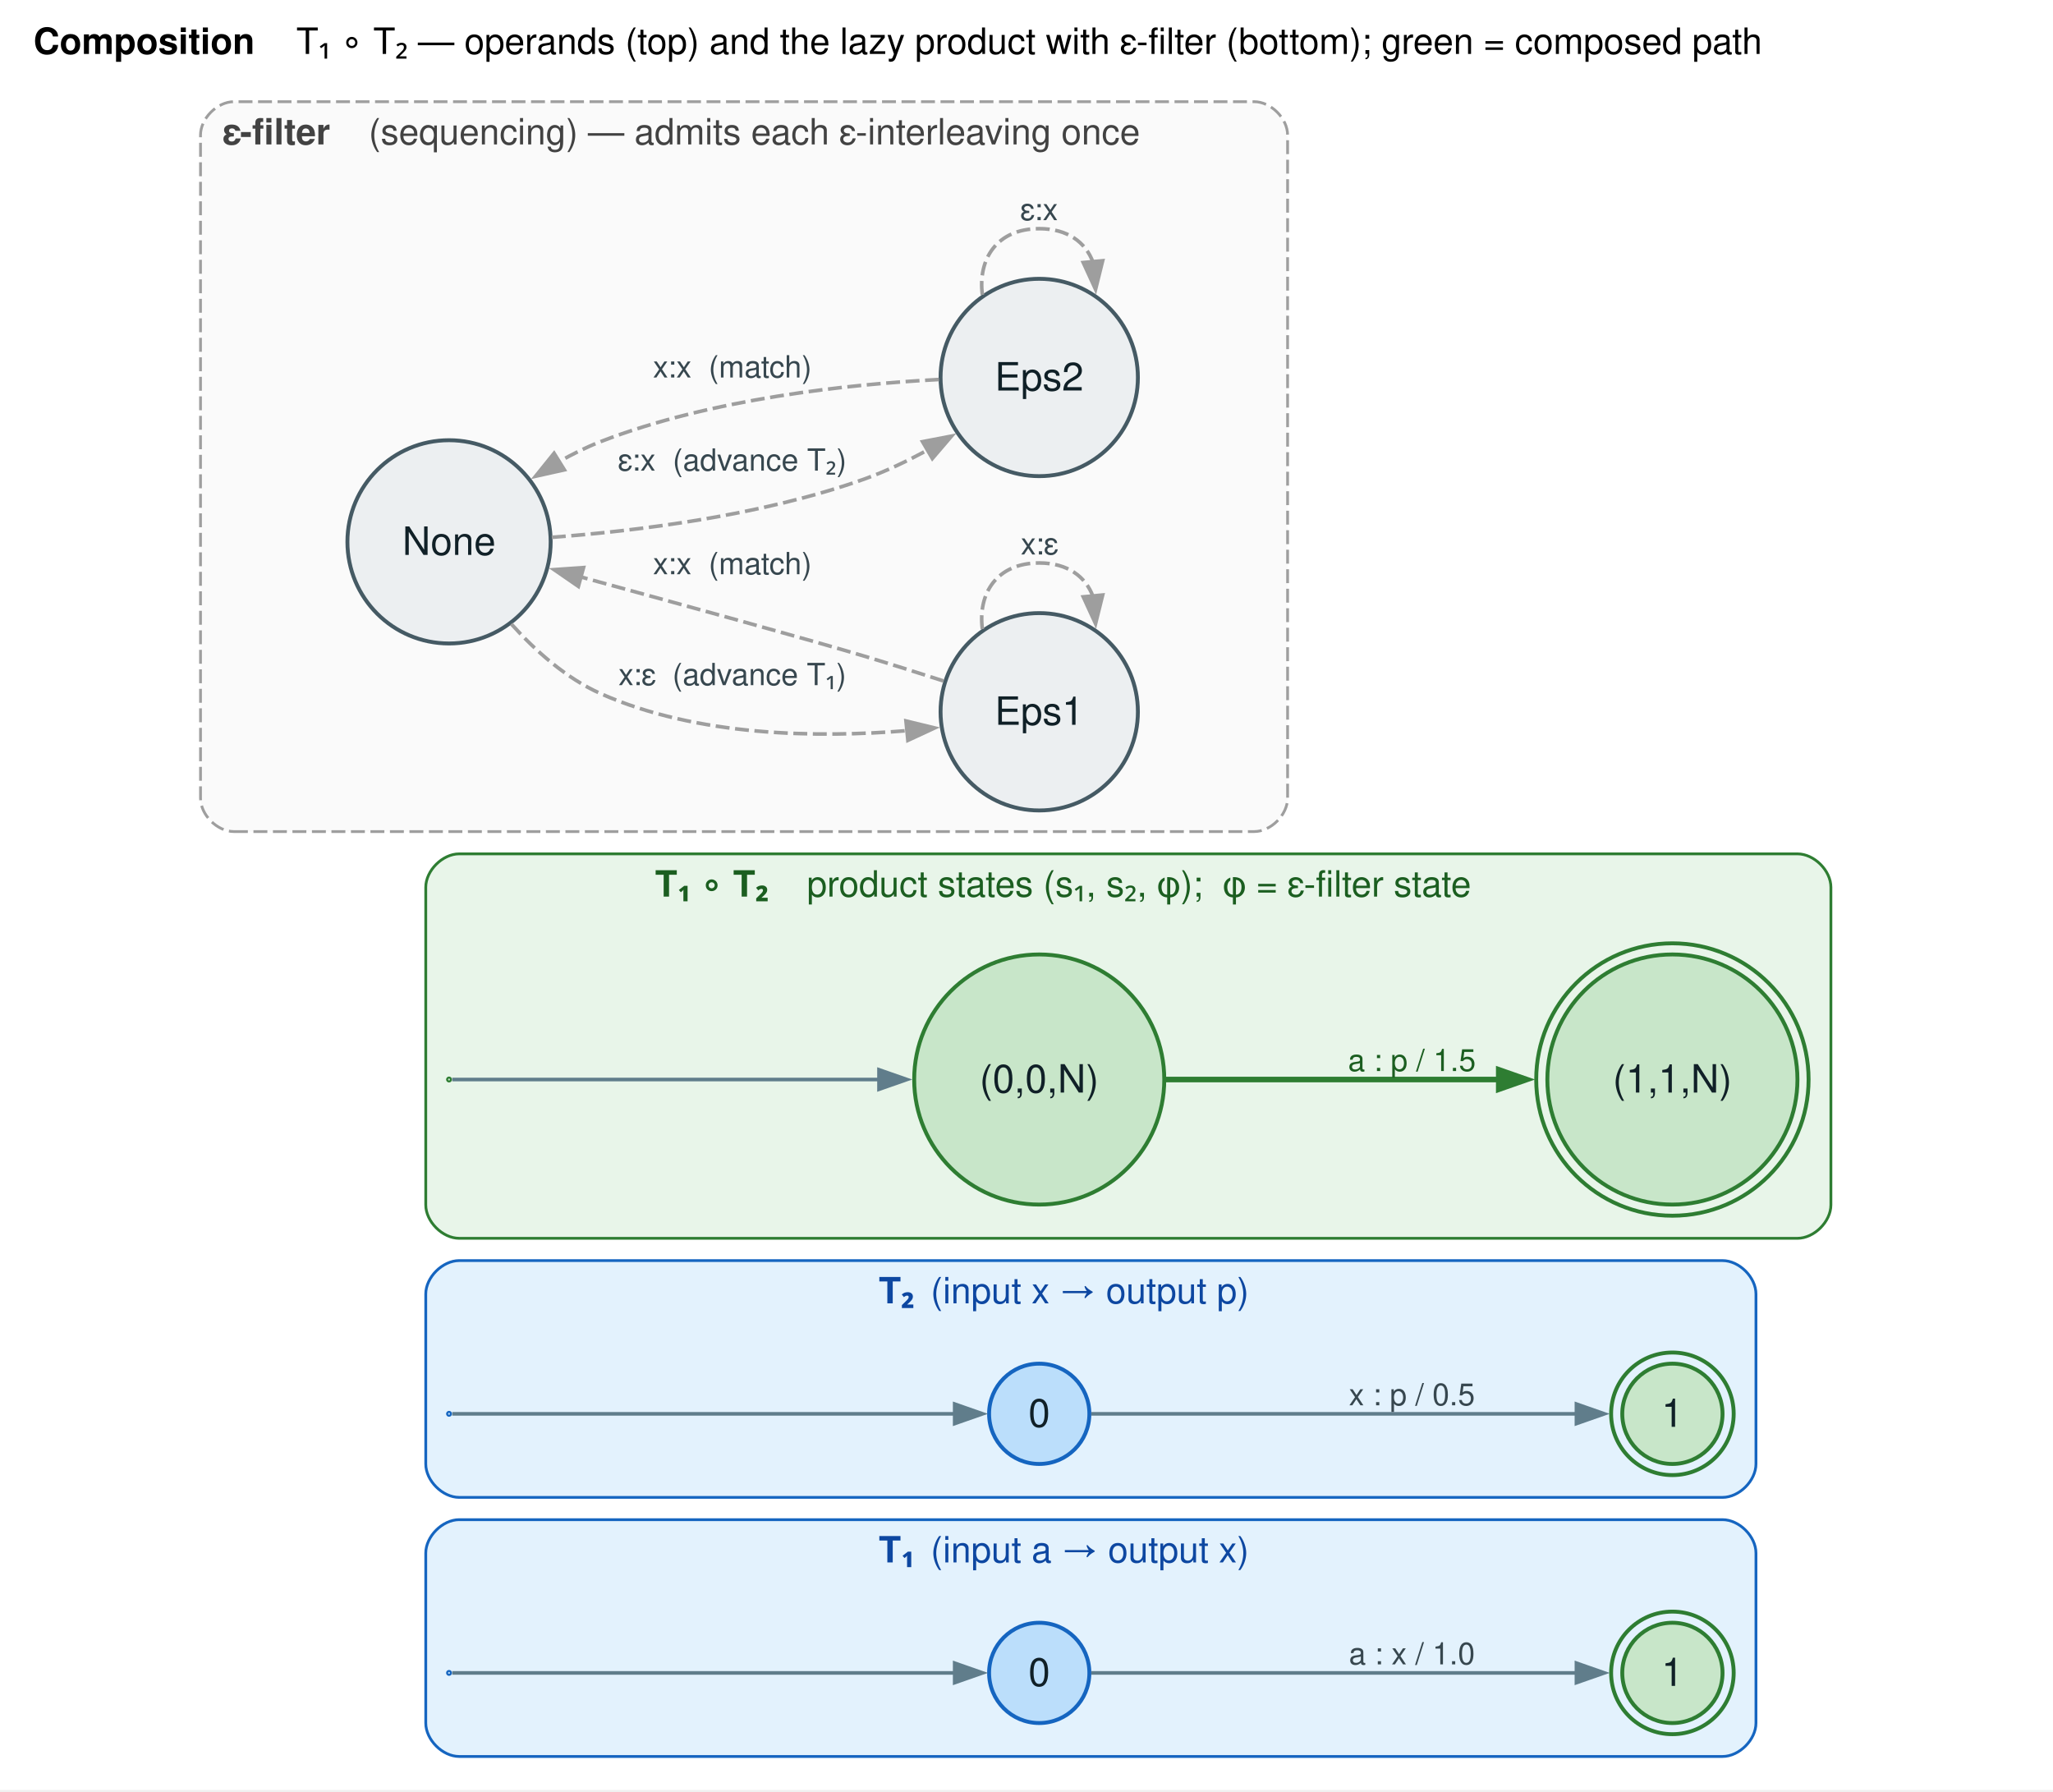
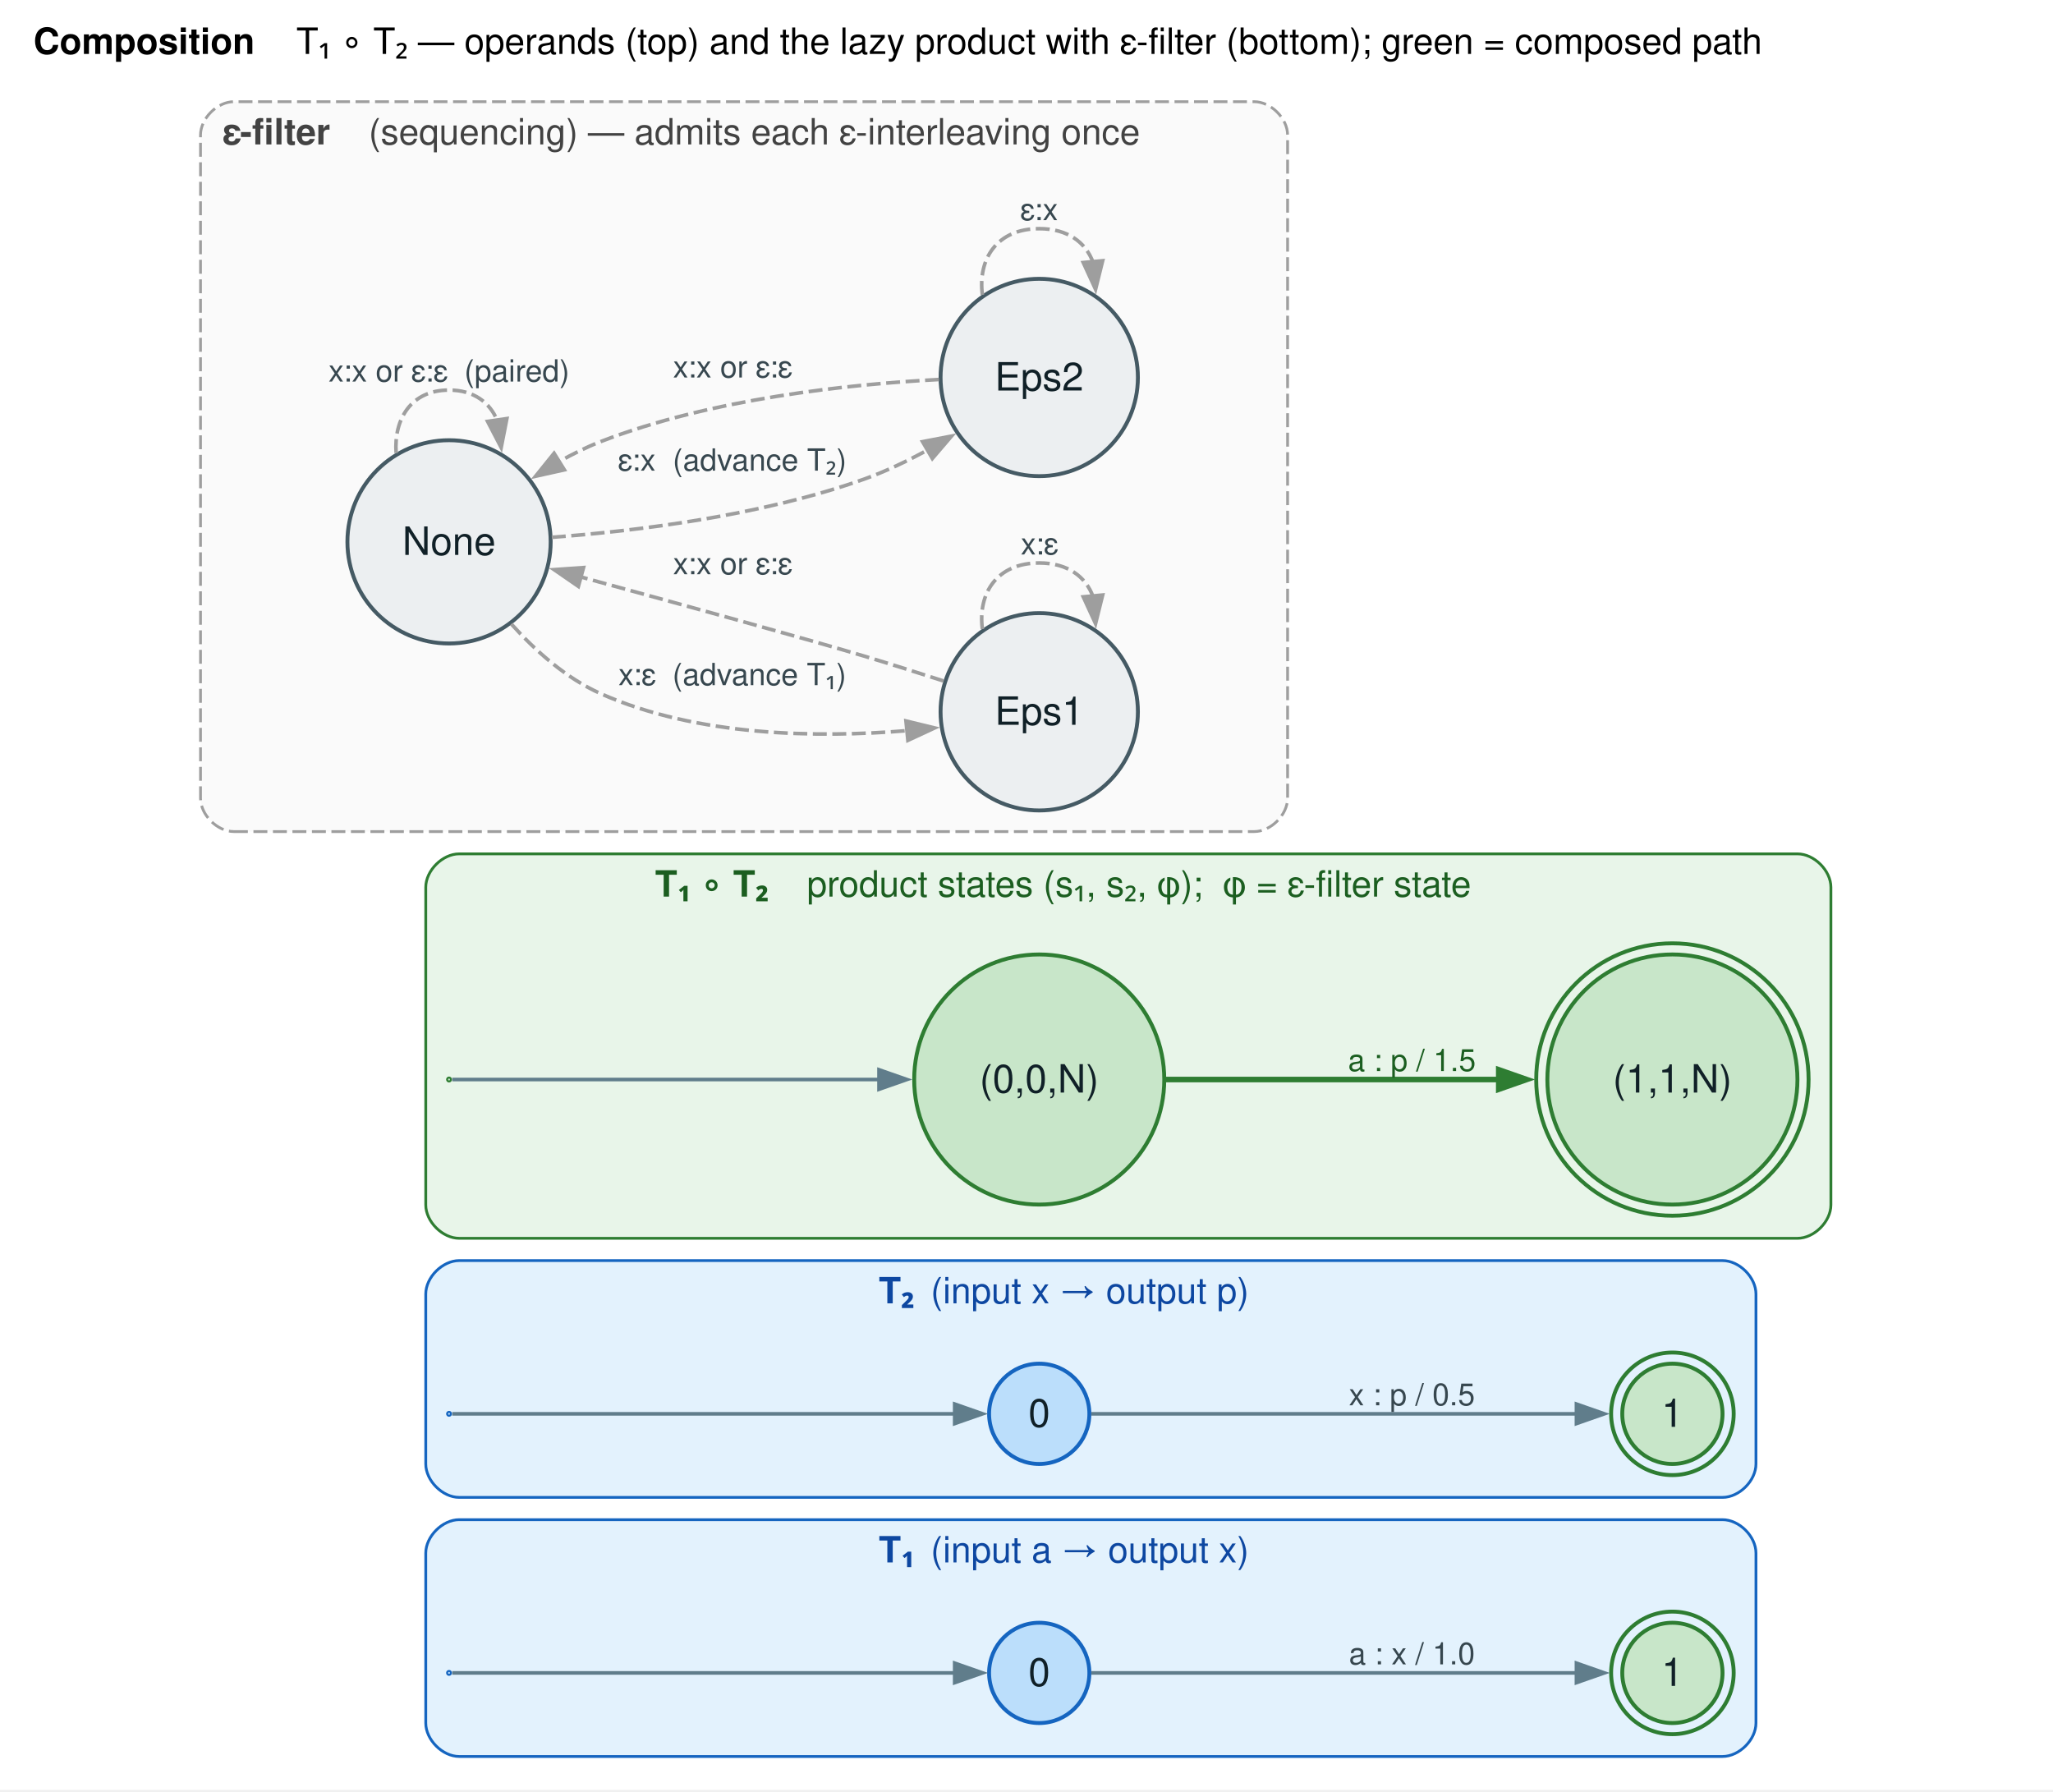
<svg xmlns="http://www.w3.org/2000/svg" width="737pt" height="643pt" viewBox="0.00 0.00 737.00 643.00">
  <g id="graph0" class="graph" transform="scale(1 1) rotate(0) translate(4 638.5)">
    <polygon fill="#ffffff" stroke="none" points="-4,4 -4,-638.5 733.25,-638.5 733.25,4 -4,4" />
    <text xml:space="preserve" text-anchor="start" x="8" y="-619.15" font-family="Helvetica,sans-Serif" font-weight="bold" font-size="13.00">Composition</text>
    <text xml:space="preserve" text-anchor="start" x="98.75" y="-619.15" font-family="Helvetica,sans-Serif" font-size="13.00"> T₁ ∘ T₂ — operands (top) and the lazy product with ε-filter (bottom); green = composed path</text>
    <g id="clust1" class="cluster">
      <path fill="#e3f2fd" stroke="#1565c0" d="M160.84,-8C160.84,-8 614.37,-8 614.37,-8 620.37,-8 626.37,-14 626.37,-20 626.37,-20 626.37,-81 626.37,-81 626.37,-87 620.37,-93 614.37,-93 614.37,-93 160.84,-93 160.84,-93 154.84,-93 148.84,-87 148.84,-81 148.84,-81 148.84,-20 148.84,-20 148.84,-14 154.84,-8 160.84,-8" />
      <text xml:space="preserve" text-anchor="start" x="311.48" y="-77.65" font-family="Helvetica,sans-Serif" font-weight="bold" font-size="13.00" fill="#0d47a1">T₁</text>
      <text xml:space="preserve" text-anchor="start" x="326.48" y="-77.65" font-family="Helvetica,sans-Serif" font-size="13.00" fill="#0d47a1"> (input a → output x)</text>
    </g>
    <g id="clust2" class="cluster">
      <path fill="#e3f2fd" stroke="#1565c0" d="M160.84,-101C160.84,-101 614.37,-101 614.37,-101 620.37,-101 626.37,-107 626.37,-113 626.37,-113 626.37,-174 626.37,-174 626.37,-180 620.37,-186 614.37,-186 614.37,-186 160.84,-186 160.84,-186 154.84,-186 148.84,-180 148.84,-174 148.84,-174 148.84,-113 148.84,-113 148.84,-107 154.84,-101 160.84,-101" />
      <text xml:space="preserve" text-anchor="start" x="311.48" y="-170.65" font-family="Helvetica,sans-Serif" font-weight="bold" font-size="13.00" fill="#0d47a1">T₂</text>
      <text xml:space="preserve" text-anchor="start" x="326.48" y="-170.65" font-family="Helvetica,sans-Serif" font-size="13.00" fill="#0d47a1"> (input x → output p)</text>
    </g>
    <g id="clust3" class="cluster">
      <path fill="#e8f5e9" stroke="#2e7d32" d="M160.84,-194C160.84,-194 641.27,-194 641.27,-194 647.27,-194 653.27,-200 653.27,-206 653.27,-206 653.27,-320 653.27,-320 653.27,-326 647.27,-332 641.27,-332 641.27,-332 160.84,-332 160.84,-332 154.84,-332 148.84,-326 148.84,-320 148.84,-320 148.84,-206 148.84,-206 148.84,-200 154.84,-194 160.84,-194" />
      <text xml:space="preserve" text-anchor="start" x="231.18" y="-316.65" font-family="Helvetica,sans-Serif" font-weight="bold" font-size="13.00" fill="#1b5e20">T₁ ∘ T₂</text>
      <text xml:space="preserve" text-anchor="start" x="278.43" y="-316.65" font-family="Helvetica,sans-Serif" font-size="13.00" fill="#1b5e20">  product states (s₁, s₂, φ);  φ = ε-filter state</text>
    </g>
    <g id="clust4" class="cluster">
      <path fill="#fafafa" stroke="#9e9e9e" stroke-dasharray="5,2" d="M79.98,-340C79.98,-340 446.23,-340 446.23,-340 452.23,-340 458.23,-346 458.23,-352 458.23,-352 458.23,-590 458.23,-590 458.23,-596 452.23,-602 446.23,-602 446.23,-602 79.98,-602 79.98,-602 73.98,-602 67.98,-596 67.98,-590 67.98,-590 67.98,-352 67.98,-352 67.98,-346 73.98,-340 79.98,-340" />
      <text xml:space="preserve" text-anchor="start" x="75.98" y="-586.65" font-family="Helvetica,sans-Serif" font-weight="bold" font-size="13.00" fill="#424242">ε-filter</text>
      <text xml:space="preserve" text-anchor="start" x="124.73" y="-586.65" font-family="Helvetica,sans-Serif" font-size="13.00" fill="#424242"> (sequencing) — admits each ε-interleaving once</text>
    </g>
    <g id="node1" class="node">
      <ellipse fill="#bbdefb" stroke="#1565c0" stroke-width="1.4" cx="369.07" cy="-38" rx="18" ry="18" />
      <text xml:space="preserve" text-anchor="middle" x="369.07" y="-33.33" font-family="Helvetica,sans-Serif" font-size="14.00" fill="#102027">0</text>
    </g>
    <g id="node2" class="node">
      <ellipse fill="#c8e6c9" stroke="#2e7d32" stroke-width="1.4" cx="596.37" cy="-38" rx="18" ry="18" />
      <ellipse fill="none" stroke="#2e7d32" stroke-width="1.4" cx="596.37" cy="-38" rx="22" ry="22" />
      <text xml:space="preserve" text-anchor="middle" x="596.37" y="-33.33" font-family="Helvetica,sans-Serif" font-size="14.00" fill="#102027">1</text>
    </g>
    <g id="edge2" class="edge">
      <path fill="none" stroke="#607d8b" stroke-width="1.3" d="M387.75,-38C425.35,-38 513.76,-38 562.2,-38" />
      <polygon fill="#607d8b" stroke="#607d8b" stroke-width="1.3" points="561.92,-41.5 571.92,-38 561.92,-34.5 561.92,-41.5" />
      <text xml:space="preserve" text-anchor="middle" x="502.86" y="-41.05" font-family="Helvetica,sans-Serif" font-size="11.00" fill="#37474f">a : x / 1.0</text>
    </g>
    <g id="node3" class="node">
      <ellipse fill="#bbdefb" stroke="#1565c0" stroke-width="1.4" cx="157.2" cy="-38" rx="0.36" ry="0.36" />
    </g>
    <g id="edge1" class="edge">
      <path fill="none" stroke="#607d8b" stroke-width="1.3" d="M158.35,-38C163.19,-38 282.62,-38 339.05,-38" />
      <polygon fill="#607d8b" stroke="#607d8b" stroke-width="1.3" points="338.72,-41.5 348.72,-38 338.72,-34.5 338.72,-41.5" />
    </g>
    <g id="node4" class="node">
      <ellipse fill="#bbdefb" stroke="#1565c0" stroke-width="1.4" cx="369.07" cy="-131" rx="18" ry="18" />
      <text xml:space="preserve" text-anchor="middle" x="369.07" y="-126.33" font-family="Helvetica,sans-Serif" font-size="14.00" fill="#102027">0</text>
    </g>
    <g id="node5" class="node">
      <ellipse fill="#c8e6c9" stroke="#2e7d32" stroke-width="1.4" cx="596.37" cy="-131" rx="18" ry="18" />
      <ellipse fill="none" stroke="#2e7d32" stroke-width="1.4" cx="596.37" cy="-131" rx="22" ry="22" />
      <text xml:space="preserve" text-anchor="middle" x="596.37" y="-126.33" font-family="Helvetica,sans-Serif" font-size="14.00" fill="#102027">1</text>
    </g>
    <g id="edge4" class="edge">
      <path fill="none" stroke="#607d8b" stroke-width="1.3" d="M387.75,-131C425.35,-131 513.76,-131 562.2,-131" />
      <polygon fill="#607d8b" stroke="#607d8b" stroke-width="1.3" points="561.92,-134.5 571.92,-131 561.92,-127.5 561.92,-134.5" />
      <text xml:space="preserve" text-anchor="middle" x="502.86" y="-134.05" font-family="Helvetica,sans-Serif" font-size="11.00" fill="#37474f">x : p / 0.5</text>
    </g>
    <g id="node6" class="node">
      <ellipse fill="#bbdefb" stroke="#1565c0" stroke-width="1.4" cx="157.2" cy="-131" rx="0.36" ry="0.36" />
    </g>
    <g id="edge3" class="edge">
      <path fill="none" stroke="#607d8b" stroke-width="1.3" d="M158.35,-131C163.19,-131 282.62,-131 339.05,-131" />
      <polygon fill="#607d8b" stroke="#607d8b" stroke-width="1.3" points="338.72,-134.5 348.72,-131 338.72,-127.5 338.72,-134.5" />
    </g>
    <g id="node7" class="node">
      <ellipse fill="#c8e6c9" stroke="#2e7d32" stroke-width="1.4" cx="369.07" cy="-251" rx="44.89" ry="44.89" />
      <text xml:space="preserve" text-anchor="middle" x="369.07" y="-246.32" font-family="Helvetica,sans-Serif" font-size="14.00" fill="#102027">(0,0,N)</text>
    </g>
    <g id="node8" class="node">
      <ellipse fill="#c8e6c9" stroke="#2e7d32" stroke-width="1.4" cx="596.37" cy="-251" rx="44.89" ry="44.89" />
      <ellipse fill="none" stroke="#2e7d32" stroke-width="1.4" cx="596.37" cy="-251" rx="48.89" ry="48.89" />
      <text xml:space="preserve" text-anchor="middle" x="596.37" y="-246.32" font-family="Helvetica,sans-Serif" font-size="14.00" fill="#102027">(1,1,N)</text>
    </g>
    <g id="edge6" class="edge">
      <path fill="none" stroke="#2e7d32" stroke-width="2" d="M414.58,-251C448.77,-251 496.36,-251 534.14,-251" />
      <polygon fill="#2e7d32" stroke="#2e7d32" stroke-width="2" points="534.03,-254.5 544.03,-251 534.03,-247.5 534.03,-254.5" />
      <text xml:space="preserve" text-anchor="middle" x="502.86" y="-254.05" font-family="Helvetica,sans-Serif" font-size="11.00" fill="#1b5e20">a : p / 1.5</text>
    </g>
    <g id="node9" class="node">
      <ellipse fill="#c8e6c9" stroke="#2e7d32" stroke-width="1.4" cx="157.2" cy="-251" rx="0.36" ry="0.36" />
    </g>
    <g id="edge5" class="edge">
      <path fill="none" stroke="#607d8b" stroke-width="1.3" d="M158.35,-251C162.51,-251 251.09,-251 311.78,-251" />
      <polygon fill="#607d8b" stroke="#607d8b" stroke-width="1.3" points="311.55,-254.5 321.55,-251 311.55,-247.5 311.55,-254.5" />
    </g>
    <g id="node10" class="node">
      <ellipse fill="#eceff1" stroke="#455a64" stroke-width="1.4" cx="157.2" cy="-444" rx="36.48" ry="36.48" />
      <text xml:space="preserve" text-anchor="middle" x="157.2" y="-439.32" font-family="Helvetica,sans-Serif" font-size="14.00" fill="#102027">None</text>
    </g>
+     <g id="edge9" class="edge">
+       <path fill="none" stroke="#9e9e9e" stroke-width="1.3" stroke-dasharray="5,2" d="M138.2,-475.9C137.35,-488.23 143.68,-498.48 157.2,-498.48 166.06,-498.48 171.84,-494.06 174.52,-487.54" />
+       <polygon fill="#9e9e9e" stroke="#9e9e9e" stroke-width="1.3" points="177.96,-488.24 175.92,-477.84 171.03,-487.24 177.96,-488.24" />
+       <text xml:space="preserve" text-anchor="middle" x="157.2" y="-501.53" font-family="Helvetica,sans-Serif" font-size="11.00" fill="#37474f">x:x or ε:ε  (paired)</text>
+     </g>
    <g id="node11" class="node">
      <ellipse fill="#eceff1" stroke="#455a64" stroke-width="1.4" cx="369.07" cy="-383" rx="35.42" ry="35.42" />
      <text xml:space="preserve" text-anchor="middle" x="369.07" y="-378.32" font-family="Helvetica,sans-Serif" font-size="14.00" fill="#102027">Eps1</text>
    </g>
    <g id="edge7" class="edge">
      <path fill="none" stroke="#9e9e9e" stroke-width="1.3" stroke-dasharray="5,2" d="M179.55,-414.52C188.32,-404.76 199.32,-394.99 211.67,-389.5 246.24,-374.14 289.47,-373.56 321.7,-376.23" />
      <polygon fill="#9e9e9e" stroke="#9e9e9e" stroke-width="1.3" points="321.23,-379.7 331.52,-377.2 321.92,-372.74 321.23,-379.7" />
      <text xml:space="preserve" text-anchor="middle" x="258.92" y="-392.55" font-family="Helvetica,sans-Serif" font-size="11.00" fill="#37474f">x:ε  (advance T₁)</text>
    </g>
    <g id="node12" class="node">
      <ellipse fill="#eceff1" stroke="#455a64" stroke-width="1.4" cx="369.07" cy="-503" rx="35.42" ry="35.42" />
      <text xml:space="preserve" text-anchor="middle" x="369.07" y="-498.32" font-family="Helvetica,sans-Serif" font-size="14.00" fill="#102027">Eps2</text>
    </g>
    <g id="edge8" class="edge">
      <path fill="none" stroke="#9e9e9e" stroke-width="1.3" stroke-dasharray="5,2" d="M194.1,-445.63C224.66,-447.92 269.33,-453.39 306.17,-466.5 313.92,-469.26 321.78,-473.02 329.19,-477.08" />
      <polygon fill="#9e9e9e" stroke="#9e9e9e" stroke-width="1.3" points="327.18,-479.96 337.59,-481.96 330.7,-473.91 327.18,-479.96" />
      <text xml:space="preserve" text-anchor="middle" x="258.92" y="-469.55" font-family="Helvetica,sans-Serif" font-size="11.00" fill="#37474f">ε:x  (advance T₂)</text>
    </g>
-     <g id="edge9" class="edge">
+     <g id="edge10" class="edge">
      <path fill="none" stroke="#9e9e9e" stroke-width="1.3" stroke-dasharray="5,2" d="M334.74,-394.05C325.51,-397.04 315.47,-400.21 306.17,-403 287.16,-408.7 240.21,-421.64 204.25,-431.47" />
      <polygon fill="#9e9e9e" stroke="#9e9e9e" stroke-width="1.3" points="203.63,-428.01 194.91,-434.02 205.48,-434.76 203.63,-428.01" />
-       <text xml:space="preserve" text-anchor="middle" x="258.92" y="-432.37" font-family="Helvetica,sans-Serif" font-size="11.00" fill="#37474f">x:x  (match)</text>
+       <text xml:space="preserve" text-anchor="middle" x="258.92" y="-432.37" font-family="Helvetica,sans-Serif" font-size="11.00" fill="#37474f">x:x or ε:ε</text>
    </g>
-     <g id="edge11" class="edge">
+     <g id="edge12" class="edge">
      <path fill="none" stroke="#9e9e9e" stroke-width="1.3" stroke-dasharray="5,2" d="M348.66,-412.67C346.99,-425.47 353.79,-436.42 369.07,-436.42 379.33,-436.42 385.77,-431.48 388.38,-424.35" />
      <polygon fill="#9e9e9e" stroke="#9e9e9e" stroke-width="1.3" points="391.84,-424.91 389.29,-414.63 384.87,-424.26 391.84,-424.91" />
      <text xml:space="preserve" text-anchor="middle" x="369.07" y="-439.47" font-family="Helvetica,sans-Serif" font-size="11.00" fill="#37474f">x:ε</text>
    </g>
-     <g id="edge10" class="edge">
+     <g id="edge11" class="edge">
      <path fill="none" stroke="#9e9e9e" stroke-width="1.3" stroke-dasharray="5,2" d="M333.08,-502.27C300.62,-500.58 251.47,-495.4 211.67,-480 206.53,-478.01 201.38,-475.45 196.43,-472.62" />
      <polygon fill="#9e9e9e" stroke="#9e9e9e" stroke-width="1.3" points="198.6,-469.85 188.26,-467.55 194.91,-475.79 198.6,-469.85" />
-       <text xml:space="preserve" text-anchor="middle" x="258.92" y="-502.99" font-family="Helvetica,sans-Serif" font-size="11.00" fill="#37474f">x:x  (match)</text>
+       <text xml:space="preserve" text-anchor="middle" x="258.92" y="-502.99" font-family="Helvetica,sans-Serif" font-size="11.00" fill="#37474f">x:x or ε:ε</text>
    </g>
-     <g id="edge12" class="edge">
+     <g id="edge13" class="edge">
      <path fill="none" stroke="#9e9e9e" stroke-width="1.3" stroke-dasharray="5,2" d="M348.66,-532.67C346.99,-545.47 353.79,-556.42 369.07,-556.42 379.33,-556.42 385.77,-551.48 388.38,-544.35" />
      <polygon fill="#9e9e9e" stroke="#9e9e9e" stroke-width="1.3" points="391.84,-544.91 389.29,-534.63 384.87,-544.26 391.84,-544.91" />
      <text xml:space="preserve" text-anchor="middle" x="369.07" y="-559.47" font-family="Helvetica,sans-Serif" font-size="11.00" fill="#37474f">ε:x</text>
    </g>
  </g>
</svg>
